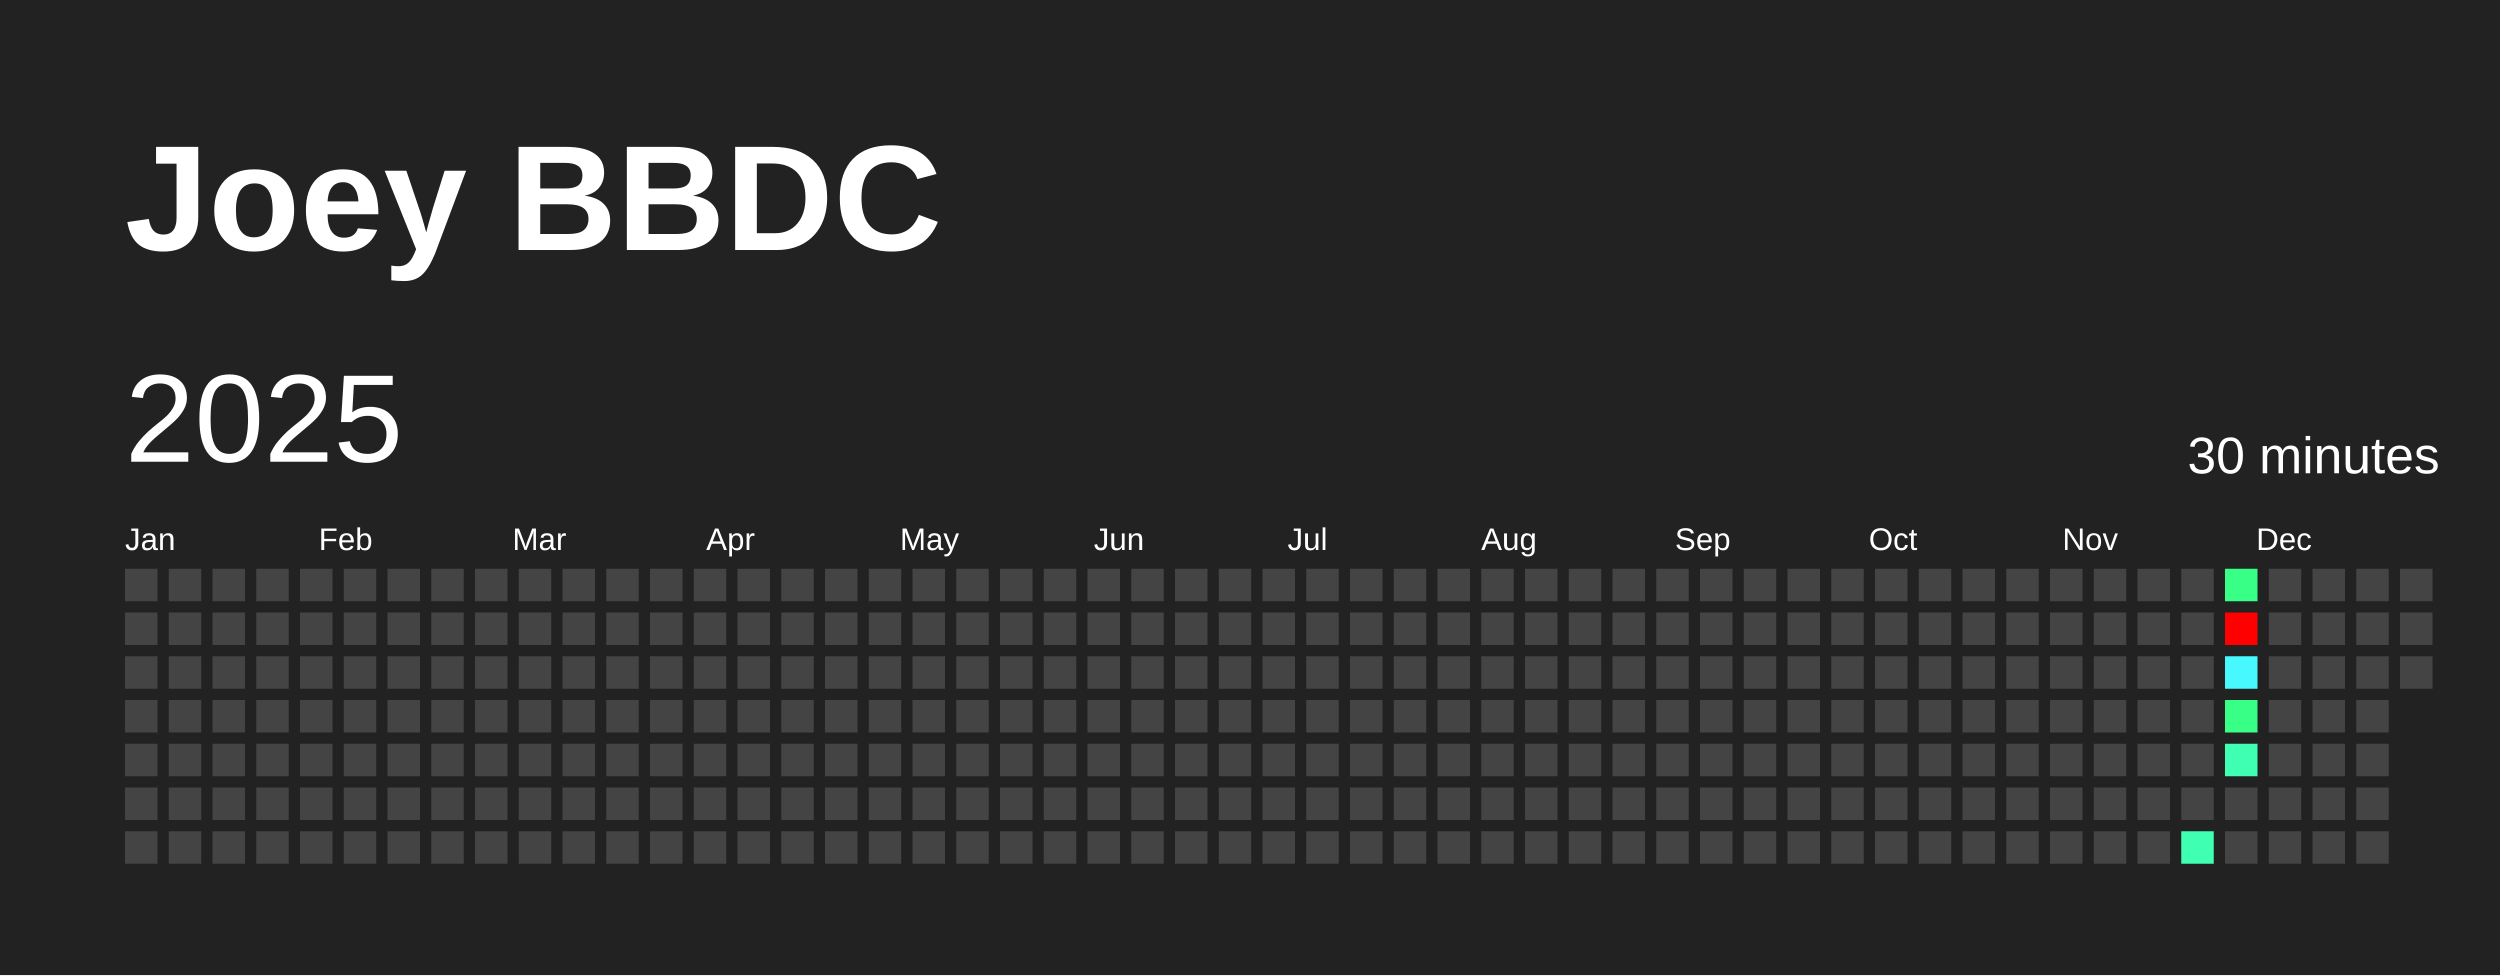
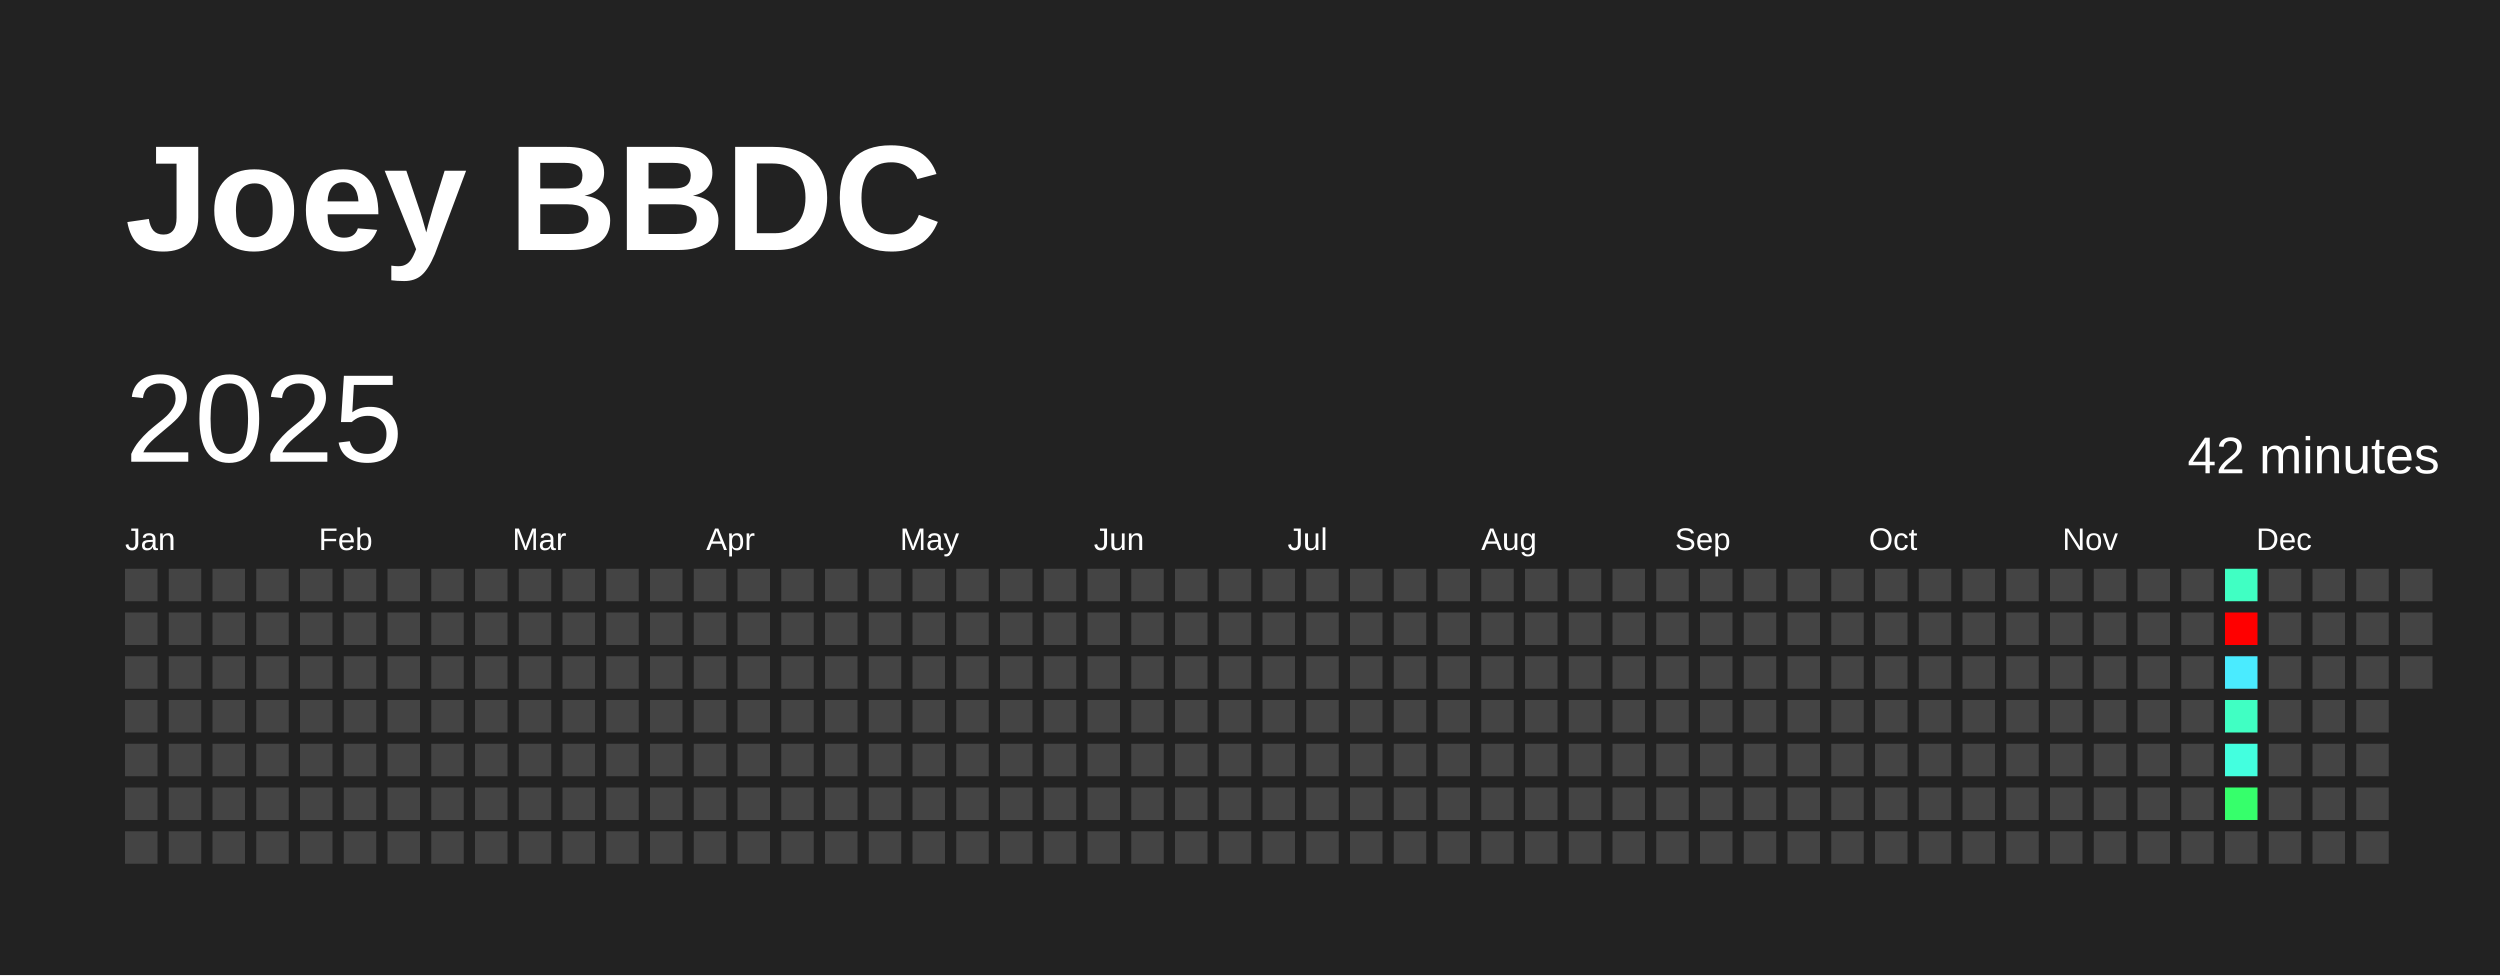
<svg xmlns="http://www.w3.org/2000/svg" baseProfile="full" height="78mm" version="1.1" viewBox="0,0,200,78" width="200mm">
  <defs />
  <rect fill="#222222" height="78" width="200" x="0" y="0" />
  <text fill="#FFFFFF" style="font-size:12px; font-family:Arial; font-weight:bold;" x="10" y="20">Joey BBDC</text>
  <text dominant-baseline="hanging" fill="#FFFFFF" style="font-size:10.0px; font-family:Arial;" x="10" y="30">2025</text>
-   <text dominant-baseline="hanging" fill="#FFFFFF" style="font-size:4.125px; font-family:Arial;" x="175" y="35">30 minutes</text>
+   <text dominant-baseline="hanging" fill="#FFFFFF" style="font-size:4.125px; font-family:Arial;" x="175" y="35">42 minutes</text>
  <text fill="#FFFFFF" style="font-size:2.5px; font-family:Arial" x="10.0" y="44">Jan</text>
  <text fill="#FFFFFF" style="font-size:2.5px; font-family:Arial" x="25.5" y="44">Feb</text>
  <text fill="#FFFFFF" style="font-size:2.5px; font-family:Arial" x="41.0" y="44">Mar</text>
  <text fill="#FFFFFF" style="font-size:2.5px; font-family:Arial" x="56.5" y="44">Apr</text>
  <text fill="#FFFFFF" style="font-size:2.5px; font-family:Arial" x="72.0" y="44">May</text>
  <text fill="#FFFFFF" style="font-size:2.5px; font-family:Arial" x="87.5" y="44">Jun</text>
  <text fill="#FFFFFF" style="font-size:2.5px; font-family:Arial" x="103.0" y="44">Jul</text>
  <text fill="#FFFFFF" style="font-size:2.5px; font-family:Arial" x="118.5" y="44">Aug</text>
  <text fill="#FFFFFF" style="font-size:2.5px; font-family:Arial" x="134.0" y="44">Sep</text>
  <text fill="#FFFFFF" style="font-size:2.5px; font-family:Arial" x="149.5" y="44">Oct</text>
  <text fill="#FFFFFF" style="font-size:2.5px; font-family:Arial" x="165.0" y="44">Nov</text>
  <text fill="#FFFFFF" style="font-size:2.5px; font-family:Arial" x="180.5" y="44">Dec</text>
  <rect fill="#444444" height="2.6" width="2.6" x="10.0" y="45.5" />
  <rect fill="#444444" height="2.6" width="2.6" x="10.0" y="49.0" />
  <rect fill="#444444" height="2.6" width="2.6" x="10.0" y="52.5" />
  <rect fill="#444444" height="2.6" width="2.6" x="10.0" y="56.0" />
  <rect fill="#444444" height="2.6" width="2.6" x="10.0" y="59.5" />
  <rect fill="#444444" height="2.6" width="2.6" x="10.0" y="63.0" />
  <rect fill="#444444" height="2.6" width="2.6" x="10.0" y="66.5" />
  <rect fill="#444444" height="2.6" width="2.6" x="13.5" y="45.5" />
  <rect fill="#444444" height="2.6" width="2.6" x="13.5" y="49.0" />
  <rect fill="#444444" height="2.6" width="2.6" x="13.5" y="52.5" />
  <rect fill="#444444" height="2.6" width="2.6" x="13.5" y="56.0" />
  <rect fill="#444444" height="2.6" width="2.6" x="13.5" y="59.5" />
  <rect fill="#444444" height="2.6" width="2.6" x="13.5" y="63.0" />
  <rect fill="#444444" height="2.6" width="2.6" x="13.5" y="66.5" />
  <rect fill="#444444" height="2.6" width="2.6" x="17.0" y="45.5" />
  <rect fill="#444444" height="2.6" width="2.6" x="17.0" y="49.0" />
  <rect fill="#444444" height="2.6" width="2.6" x="17.0" y="52.5" />
  <rect fill="#444444" height="2.6" width="2.6" x="17.0" y="56.0" />
  <rect fill="#444444" height="2.6" width="2.6" x="17.0" y="59.5" />
  <rect fill="#444444" height="2.6" width="2.6" x="17.0" y="63.0" />
  <rect fill="#444444" height="2.6" width="2.6" x="17.0" y="66.5" />
  <rect fill="#444444" height="2.6" width="2.6" x="20.5" y="45.5" />
  <rect fill="#444444" height="2.6" width="2.6" x="20.5" y="49.0" />
  <rect fill="#444444" height="2.6" width="2.6" x="20.5" y="52.5" />
  <rect fill="#444444" height="2.6" width="2.6" x="20.5" y="56.0" />
  <rect fill="#444444" height="2.6" width="2.6" x="20.5" y="59.5" />
  <rect fill="#444444" height="2.6" width="2.6" x="20.5" y="63.0" />
  <rect fill="#444444" height="2.6" width="2.6" x="20.5" y="66.5" />
  <rect fill="#444444" height="2.6" width="2.6" x="24.0" y="45.5" />
  <rect fill="#444444" height="2.6" width="2.6" x="24.0" y="49.0" />
  <rect fill="#444444" height="2.6" width="2.6" x="24.0" y="52.5" />
  <rect fill="#444444" height="2.6" width="2.6" x="24.0" y="56.0" />
  <rect fill="#444444" height="2.6" width="2.6" x="24.0" y="59.5" />
  <rect fill="#444444" height="2.6" width="2.6" x="24.0" y="63.0" />
  <rect fill="#444444" height="2.6" width="2.6" x="24.0" y="66.5" />
  <rect fill="#444444" height="2.6" width="2.6" x="27.5" y="45.5" />
  <rect fill="#444444" height="2.6" width="2.6" x="27.5" y="49.0" />
  <rect fill="#444444" height="2.6" width="2.6" x="27.5" y="52.5" />
  <rect fill="#444444" height="2.6" width="2.6" x="27.5" y="56.0" />
  <rect fill="#444444" height="2.6" width="2.6" x="27.5" y="59.5" />
  <rect fill="#444444" height="2.6" width="2.6" x="27.5" y="63.0" />
  <rect fill="#444444" height="2.6" width="2.6" x="27.5" y="66.5" />
  <rect fill="#444444" height="2.6" width="2.6" x="31.0" y="45.5" />
  <rect fill="#444444" height="2.6" width="2.6" x="31.0" y="49.0" />
  <rect fill="#444444" height="2.6" width="2.6" x="31.0" y="52.5" />
  <rect fill="#444444" height="2.6" width="2.6" x="31.0" y="56.0" />
  <rect fill="#444444" height="2.6" width="2.6" x="31.0" y="59.5" />
  <rect fill="#444444" height="2.6" width="2.6" x="31.0" y="63.0" />
  <rect fill="#444444" height="2.6" width="2.6" x="31.0" y="66.5" />
  <rect fill="#444444" height="2.6" width="2.6" x="34.5" y="45.5" />
  <rect fill="#444444" height="2.6" width="2.6" x="34.5" y="49.0" />
  <rect fill="#444444" height="2.6" width="2.6" x="34.5" y="52.5" />
  <rect fill="#444444" height="2.6" width="2.6" x="34.5" y="56.0" />
  <rect fill="#444444" height="2.6" width="2.6" x="34.5" y="59.5" />
  <rect fill="#444444" height="2.6" width="2.6" x="34.5" y="63.0" />
  <rect fill="#444444" height="2.6" width="2.6" x="34.5" y="66.5" />
  <rect fill="#444444" height="2.6" width="2.6" x="38.0" y="45.5" />
  <rect fill="#444444" height="2.6" width="2.6" x="38.0" y="49.0" />
  <rect fill="#444444" height="2.6" width="2.6" x="38.0" y="52.5" />
  <rect fill="#444444" height="2.6" width="2.6" x="38.0" y="56.0" />
  <rect fill="#444444" height="2.6" width="2.6" x="38.0" y="59.5" />
  <rect fill="#444444" height="2.6" width="2.6" x="38.0" y="63.0" />
  <rect fill="#444444" height="2.6" width="2.6" x="38.0" y="66.5" />
  <rect fill="#444444" height="2.6" width="2.6" x="41.5" y="45.5" />
  <rect fill="#444444" height="2.6" width="2.6" x="41.5" y="49.0" />
  <rect fill="#444444" height="2.6" width="2.6" x="41.5" y="52.5" />
  <rect fill="#444444" height="2.6" width="2.6" x="41.5" y="56.0" />
  <rect fill="#444444" height="2.6" width="2.6" x="41.5" y="59.5" />
  <rect fill="#444444" height="2.6" width="2.6" x="41.5" y="63.0" />
  <rect fill="#444444" height="2.6" width="2.6" x="41.5" y="66.5" />
  <rect fill="#444444" height="2.6" width="2.6" x="45.0" y="45.5" />
  <rect fill="#444444" height="2.6" width="2.6" x="45.0" y="49.0" />
  <rect fill="#444444" height="2.6" width="2.6" x="45.0" y="52.5" />
  <rect fill="#444444" height="2.6" width="2.6" x="45.0" y="56.0" />
  <rect fill="#444444" height="2.6" width="2.6" x="45.0" y="59.5" />
  <rect fill="#444444" height="2.6" width="2.6" x="45.0" y="63.0" />
  <rect fill="#444444" height="2.6" width="2.6" x="45.0" y="66.5" />
  <rect fill="#444444" height="2.6" width="2.6" x="48.5" y="45.5" />
  <rect fill="#444444" height="2.6" width="2.6" x="48.5" y="49.0" />
  <rect fill="#444444" height="2.6" width="2.6" x="48.5" y="52.5" />
  <rect fill="#444444" height="2.6" width="2.6" x="48.5" y="56.0" />
  <rect fill="#444444" height="2.6" width="2.6" x="48.5" y="59.5" />
  <rect fill="#444444" height="2.6" width="2.6" x="48.5" y="63.0" />
  <rect fill="#444444" height="2.6" width="2.6" x="48.5" y="66.5" />
  <rect fill="#444444" height="2.6" width="2.6" x="52.0" y="45.5" />
  <rect fill="#444444" height="2.6" width="2.6" x="52.0" y="49.0" />
  <rect fill="#444444" height="2.6" width="2.6" x="52.0" y="52.5" />
  <rect fill="#444444" height="2.6" width="2.6" x="52.0" y="56.0" />
  <rect fill="#444444" height="2.6" width="2.6" x="52.0" y="59.5" />
  <rect fill="#444444" height="2.6" width="2.6" x="52.0" y="63.0" />
  <rect fill="#444444" height="2.6" width="2.6" x="52.0" y="66.5" />
  <rect fill="#444444" height="2.6" width="2.6" x="55.5" y="45.5" />
  <rect fill="#444444" height="2.6" width="2.6" x="55.5" y="49.0" />
  <rect fill="#444444" height="2.6" width="2.6" x="55.5" y="52.5" />
  <rect fill="#444444" height="2.6" width="2.6" x="55.5" y="56.0" />
  <rect fill="#444444" height="2.6" width="2.6" x="55.5" y="59.5" />
  <rect fill="#444444" height="2.6" width="2.6" x="55.5" y="63.0" />
  <rect fill="#444444" height="2.6" width="2.6" x="55.5" y="66.5" />
  <rect fill="#444444" height="2.6" width="2.6" x="59.0" y="45.5" />
  <rect fill="#444444" height="2.6" width="2.6" x="59.0" y="49.0" />
  <rect fill="#444444" height="2.6" width="2.6" x="59.0" y="52.5" />
  <rect fill="#444444" height="2.6" width="2.6" x="59.0" y="56.0" />
  <rect fill="#444444" height="2.6" width="2.6" x="59.0" y="59.5" />
  <rect fill="#444444" height="2.6" width="2.6" x="59.0" y="63.0" />
  <rect fill="#444444" height="2.6" width="2.6" x="59.0" y="66.5" />
  <rect fill="#444444" height="2.6" width="2.6" x="62.5" y="45.5" />
  <rect fill="#444444" height="2.6" width="2.6" x="62.5" y="49.0" />
  <rect fill="#444444" height="2.6" width="2.6" x="62.5" y="52.5" />
  <rect fill="#444444" height="2.6" width="2.6" x="62.5" y="56.0" />
  <rect fill="#444444" height="2.6" width="2.6" x="62.5" y="59.5" />
  <rect fill="#444444" height="2.6" width="2.6" x="62.5" y="63.0" />
  <rect fill="#444444" height="2.6" width="2.6" x="62.5" y="66.5" />
  <rect fill="#444444" height="2.6" width="2.6" x="66.0" y="45.5" />
  <rect fill="#444444" height="2.6" width="2.6" x="66.0" y="49.0" />
  <rect fill="#444444" height="2.6" width="2.6" x="66.0" y="52.5" />
  <rect fill="#444444" height="2.6" width="2.6" x="66.0" y="56.0" />
  <rect fill="#444444" height="2.6" width="2.6" x="66.0" y="59.5" />
  <rect fill="#444444" height="2.6" width="2.6" x="66.0" y="63.0" />
  <rect fill="#444444" height="2.6" width="2.6" x="66.0" y="66.5" />
  <rect fill="#444444" height="2.6" width="2.6" x="69.5" y="45.5" />
  <rect fill="#444444" height="2.6" width="2.6" x="69.5" y="49.0" />
  <rect fill="#444444" height="2.6" width="2.6" x="69.5" y="52.5" />
  <rect fill="#444444" height="2.6" width="2.6" x="69.5" y="56.0" />
  <rect fill="#444444" height="2.6" width="2.6" x="69.5" y="59.5" />
  <rect fill="#444444" height="2.6" width="2.6" x="69.5" y="63.0" />
  <rect fill="#444444" height="2.6" width="2.6" x="69.5" y="66.5" />
  <rect fill="#444444" height="2.6" width="2.6" x="73.0" y="45.5" />
  <rect fill="#444444" height="2.6" width="2.6" x="73.0" y="49.0" />
  <rect fill="#444444" height="2.6" width="2.6" x="73.0" y="52.5" />
  <rect fill="#444444" height="2.6" width="2.6" x="73.0" y="56.0" />
  <rect fill="#444444" height="2.6" width="2.6" x="73.0" y="59.5" />
  <rect fill="#444444" height="2.6" width="2.6" x="73.0" y="63.0" />
  <rect fill="#444444" height="2.6" width="2.6" x="73.0" y="66.5" />
  <rect fill="#444444" height="2.6" width="2.6" x="76.5" y="45.5" />
  <rect fill="#444444" height="2.6" width="2.6" x="76.5" y="49.0" />
  <rect fill="#444444" height="2.6" width="2.6" x="76.5" y="52.5" />
  <rect fill="#444444" height="2.6" width="2.6" x="76.5" y="56.0" />
  <rect fill="#444444" height="2.6" width="2.6" x="76.5" y="59.5" />
  <rect fill="#444444" height="2.6" width="2.6" x="76.5" y="63.0" />
  <rect fill="#444444" height="2.6" width="2.6" x="76.5" y="66.5" />
  <rect fill="#444444" height="2.6" width="2.6" x="80.0" y="45.5" />
  <rect fill="#444444" height="2.6" width="2.6" x="80.0" y="49.0" />
  <rect fill="#444444" height="2.6" width="2.6" x="80.0" y="52.5" />
  <rect fill="#444444" height="2.6" width="2.6" x="80.0" y="56.0" />
  <rect fill="#444444" height="2.6" width="2.6" x="80.0" y="59.5" />
  <rect fill="#444444" height="2.6" width="2.6" x="80.0" y="63.0" />
  <rect fill="#444444" height="2.6" width="2.6" x="80.0" y="66.5" />
  <rect fill="#444444" height="2.6" width="2.6" x="83.5" y="45.5" />
  <rect fill="#444444" height="2.6" width="2.6" x="83.5" y="49.0" />
  <rect fill="#444444" height="2.6" width="2.6" x="83.5" y="52.5" />
  <rect fill="#444444" height="2.6" width="2.6" x="83.5" y="56.0" />
  <rect fill="#444444" height="2.6" width="2.6" x="83.5" y="59.5" />
  <rect fill="#444444" height="2.6" width="2.6" x="83.5" y="63.0" />
  <rect fill="#444444" height="2.6" width="2.6" x="83.5" y="66.5" />
  <rect fill="#444444" height="2.6" width="2.6" x="87.0" y="45.5" />
  <rect fill="#444444" height="2.6" width="2.6" x="87.0" y="49.0" />
  <rect fill="#444444" height="2.6" width="2.6" x="87.0" y="52.5" />
  <rect fill="#444444" height="2.6" width="2.6" x="87.0" y="56.0" />
  <rect fill="#444444" height="2.6" width="2.6" x="87.0" y="59.5" />
  <rect fill="#444444" height="2.6" width="2.6" x="87.0" y="63.0" />
  <rect fill="#444444" height="2.6" width="2.6" x="87.0" y="66.5" />
  <rect fill="#444444" height="2.6" width="2.6" x="90.5" y="45.5" />
  <rect fill="#444444" height="2.6" width="2.6" x="90.5" y="49.0" />
  <rect fill="#444444" height="2.6" width="2.6" x="90.5" y="52.5" />
  <rect fill="#444444" height="2.6" width="2.6" x="90.5" y="56.0" />
  <rect fill="#444444" height="2.6" width="2.6" x="90.5" y="59.5" />
  <rect fill="#444444" height="2.6" width="2.6" x="90.5" y="63.0" />
  <rect fill="#444444" height="2.6" width="2.6" x="90.5" y="66.5" />
  <rect fill="#444444" height="2.6" width="2.6" x="94.0" y="45.5" />
  <rect fill="#444444" height="2.6" width="2.6" x="94.0" y="49.0" />
  <rect fill="#444444" height="2.6" width="2.6" x="94.0" y="52.5" />
  <rect fill="#444444" height="2.6" width="2.6" x="94.0" y="56.0" />
  <rect fill="#444444" height="2.6" width="2.6" x="94.0" y="59.5" />
  <rect fill="#444444" height="2.6" width="2.6" x="94.0" y="63.0" />
  <rect fill="#444444" height="2.6" width="2.6" x="94.0" y="66.5" />
  <rect fill="#444444" height="2.6" width="2.6" x="97.5" y="45.5" />
  <rect fill="#444444" height="2.6" width="2.6" x="97.5" y="49.0" />
  <rect fill="#444444" height="2.6" width="2.6" x="97.5" y="52.5" />
  <rect fill="#444444" height="2.6" width="2.6" x="97.5" y="56.0" />
  <rect fill="#444444" height="2.6" width="2.6" x="97.5" y="59.5" />
  <rect fill="#444444" height="2.6" width="2.6" x="97.5" y="63.0" />
  <rect fill="#444444" height="2.6" width="2.6" x="97.5" y="66.5" />
  <rect fill="#444444" height="2.6" width="2.6" x="101.0" y="45.5" />
  <rect fill="#444444" height="2.6" width="2.6" x="101.0" y="49.0" />
  <rect fill="#444444" height="2.6" width="2.6" x="101.0" y="52.5" />
  <rect fill="#444444" height="2.6" width="2.6" x="101.0" y="56.0" />
  <rect fill="#444444" height="2.6" width="2.6" x="101.0" y="59.5" />
  <rect fill="#444444" height="2.6" width="2.6" x="101.0" y="63.0" />
  <rect fill="#444444" height="2.6" width="2.6" x="101.0" y="66.5" />
  <rect fill="#444444" height="2.6" width="2.6" x="104.5" y="45.5" />
  <rect fill="#444444" height="2.6" width="2.6" x="104.5" y="49.0" />
  <rect fill="#444444" height="2.6" width="2.6" x="104.5" y="52.5" />
  <rect fill="#444444" height="2.6" width="2.6" x="104.5" y="56.0" />
  <rect fill="#444444" height="2.6" width="2.6" x="104.5" y="59.5" />
  <rect fill="#444444" height="2.6" width="2.6" x="104.5" y="63.0" />
  <rect fill="#444444" height="2.6" width="2.6" x="104.5" y="66.5" />
  <rect fill="#444444" height="2.6" width="2.6" x="108.0" y="45.5" />
  <rect fill="#444444" height="2.6" width="2.6" x="108.0" y="49.0" />
  <rect fill="#444444" height="2.6" width="2.6" x="108.0" y="52.5" />
  <rect fill="#444444" height="2.6" width="2.6" x="108.0" y="56.0" />
  <rect fill="#444444" height="2.6" width="2.6" x="108.0" y="59.5" />
  <rect fill="#444444" height="2.6" width="2.6" x="108.0" y="63.0" />
  <rect fill="#444444" height="2.6" width="2.6" x="108.0" y="66.5" />
  <rect fill="#444444" height="2.6" width="2.6" x="111.5" y="45.5" />
  <rect fill="#444444" height="2.6" width="2.6" x="111.5" y="49.0" />
  <rect fill="#444444" height="2.6" width="2.6" x="111.5" y="52.5" />
  <rect fill="#444444" height="2.6" width="2.6" x="111.5" y="56.0" />
  <rect fill="#444444" height="2.6" width="2.6" x="111.5" y="59.5" />
  <rect fill="#444444" height="2.6" width="2.6" x="111.5" y="63.0" />
  <rect fill="#444444" height="2.6" width="2.6" x="111.5" y="66.5" />
  <rect fill="#444444" height="2.6" width="2.6" x="115.0" y="45.5" />
  <rect fill="#444444" height="2.6" width="2.6" x="115.0" y="49.0" />
  <rect fill="#444444" height="2.6" width="2.6" x="115.0" y="52.5" />
  <rect fill="#444444" height="2.6" width="2.6" x="115.0" y="56.0" />
  <rect fill="#444444" height="2.6" width="2.6" x="115.0" y="59.5" />
  <rect fill="#444444" height="2.6" width="2.6" x="115.0" y="63.0" />
  <rect fill="#444444" height="2.6" width="2.6" x="115.0" y="66.5" />
  <rect fill="#444444" height="2.6" width="2.6" x="118.5" y="45.5" />
  <rect fill="#444444" height="2.6" width="2.6" x="118.5" y="49.0" />
  <rect fill="#444444" height="2.6" width="2.6" x="118.5" y="52.5" />
  <rect fill="#444444" height="2.6" width="2.6" x="118.5" y="56.0" />
  <rect fill="#444444" height="2.6" width="2.6" x="118.5" y="59.5" />
  <rect fill="#444444" height="2.6" width="2.6" x="118.5" y="63.0" />
  <rect fill="#444444" height="2.6" width="2.6" x="118.5" y="66.5" />
  <rect fill="#444444" height="2.6" width="2.6" x="122.0" y="45.5" />
  <rect fill="#444444" height="2.6" width="2.6" x="122.0" y="49.0" />
  <rect fill="#444444" height="2.6" width="2.6" x="122.0" y="52.5" />
  <rect fill="#444444" height="2.6" width="2.6" x="122.0" y="56.0" />
  <rect fill="#444444" height="2.6" width="2.6" x="122.0" y="59.5" />
  <rect fill="#444444" height="2.6" width="2.6" x="122.0" y="63.0" />
  <rect fill="#444444" height="2.6" width="2.6" x="122.0" y="66.5" />
  <rect fill="#444444" height="2.6" width="2.6" x="125.5" y="45.5" />
  <rect fill="#444444" height="2.6" width="2.6" x="125.5" y="49.0" />
  <rect fill="#444444" height="2.6" width="2.6" x="125.5" y="52.5" />
  <rect fill="#444444" height="2.6" width="2.6" x="125.5" y="56.0" />
  <rect fill="#444444" height="2.6" width="2.6" x="125.5" y="59.5" />
  <rect fill="#444444" height="2.6" width="2.6" x="125.5" y="63.0" />
  <rect fill="#444444" height="2.6" width="2.6" x="125.5" y="66.5" />
  <rect fill="#444444" height="2.6" width="2.6" x="129.0" y="45.5" />
  <rect fill="#444444" height="2.6" width="2.6" x="129.0" y="49.0" />
  <rect fill="#444444" height="2.6" width="2.6" x="129.0" y="52.5" />
  <rect fill="#444444" height="2.6" width="2.6" x="129.0" y="56.0" />
  <rect fill="#444444" height="2.6" width="2.6" x="129.0" y="59.5" />
  <rect fill="#444444" height="2.6" width="2.6" x="129.0" y="63.0" />
  <rect fill="#444444" height="2.6" width="2.6" x="129.0" y="66.5" />
  <rect fill="#444444" height="2.6" width="2.6" x="132.5" y="45.5" />
  <rect fill="#444444" height="2.6" width="2.6" x="132.5" y="49.0" />
  <rect fill="#444444" height="2.6" width="2.6" x="132.5" y="52.5" />
  <rect fill="#444444" height="2.6" width="2.6" x="132.5" y="56.0" />
  <rect fill="#444444" height="2.6" width="2.6" x="132.5" y="59.5" />
  <rect fill="#444444" height="2.6" width="2.6" x="132.5" y="63.0" />
  <rect fill="#444444" height="2.6" width="2.6" x="132.5" y="66.5" />
  <rect fill="#444444" height="2.6" width="2.6" x="136.0" y="45.5" />
  <rect fill="#444444" height="2.6" width="2.6" x="136.0" y="49.0" />
  <rect fill="#444444" height="2.6" width="2.6" x="136.0" y="52.5" />
  <rect fill="#444444" height="2.6" width="2.6" x="136.0" y="56.0" />
  <rect fill="#444444" height="2.6" width="2.6" x="136.0" y="59.5" />
  <rect fill="#444444" height="2.6" width="2.6" x="136.0" y="63.0" />
  <rect fill="#444444" height="2.6" width="2.6" x="136.0" y="66.5" />
  <rect fill="#444444" height="2.6" width="2.6" x="139.5" y="45.5" />
  <rect fill="#444444" height="2.6" width="2.6" x="139.5" y="49.0" />
  <rect fill="#444444" height="2.6" width="2.6" x="139.5" y="52.5" />
  <rect fill="#444444" height="2.6" width="2.6" x="139.5" y="56.0" />
  <rect fill="#444444" height="2.6" width="2.6" x="139.5" y="59.5" />
  <rect fill="#444444" height="2.6" width="2.6" x="139.5" y="63.0" />
  <rect fill="#444444" height="2.6" width="2.6" x="139.5" y="66.5" />
  <rect fill="#444444" height="2.6" width="2.6" x="143.0" y="45.5" />
  <rect fill="#444444" height="2.6" width="2.6" x="143.0" y="49.0" />
  <rect fill="#444444" height="2.6" width="2.6" x="143.0" y="52.5" />
  <rect fill="#444444" height="2.6" width="2.6" x="143.0" y="56.0" />
  <rect fill="#444444" height="2.6" width="2.6" x="143.0" y="59.5" />
  <rect fill="#444444" height="2.6" width="2.6" x="143.0" y="63.0" />
  <rect fill="#444444" height="2.6" width="2.6" x="143.0" y="66.5" />
  <rect fill="#444444" height="2.6" width="2.6" x="146.5" y="45.5" />
  <rect fill="#444444" height="2.6" width="2.6" x="146.5" y="49.0" />
  <rect fill="#444444" height="2.6" width="2.6" x="146.5" y="52.5" />
  <rect fill="#444444" height="2.6" width="2.6" x="146.5" y="56.0" />
  <rect fill="#444444" height="2.6" width="2.6" x="146.5" y="59.5" />
  <rect fill="#444444" height="2.6" width="2.6" x="146.5" y="63.0" />
  <rect fill="#444444" height="2.6" width="2.6" x="146.5" y="66.5" />
  <rect fill="#444444" height="2.6" width="2.6" x="150.0" y="45.5" />
  <rect fill="#444444" height="2.6" width="2.6" x="150.0" y="49.0" />
  <rect fill="#444444" height="2.6" width="2.6" x="150.0" y="52.5" />
  <rect fill="#444444" height="2.6" width="2.6" x="150.0" y="56.0" />
  <rect fill="#444444" height="2.6" width="2.6" x="150.0" y="59.5" />
  <rect fill="#444444" height="2.6" width="2.6" x="150.0" y="63.0" />
  <rect fill="#444444" height="2.6" width="2.6" x="150.0" y="66.5" />
  <rect fill="#444444" height="2.6" width="2.6" x="153.5" y="45.5" />
  <rect fill="#444444" height="2.6" width="2.6" x="153.5" y="49.0" />
  <rect fill="#444444" height="2.6" width="2.6" x="153.5" y="52.5" />
  <rect fill="#444444" height="2.6" width="2.6" x="153.5" y="56.0" />
  <rect fill="#444444" height="2.6" width="2.6" x="153.5" y="59.5" />
  <rect fill="#444444" height="2.6" width="2.6" x="153.5" y="63.0" />
  <rect fill="#444444" height="2.6" width="2.6" x="153.5" y="66.5" />
  <rect fill="#444444" height="2.6" width="2.6" x="157.0" y="45.5" />
  <rect fill="#444444" height="2.6" width="2.6" x="157.0" y="49.0" />
  <rect fill="#444444" height="2.6" width="2.6" x="157.0" y="52.5" />
  <rect fill="#444444" height="2.6" width="2.6" x="157.0" y="56.0" />
  <rect fill="#444444" height="2.6" width="2.6" x="157.0" y="59.5" />
  <rect fill="#444444" height="2.6" width="2.6" x="157.0" y="63.0" />
  <rect fill="#444444" height="2.6" width="2.6" x="157.0" y="66.5" />
  <rect fill="#444444" height="2.6" width="2.6" x="160.5" y="45.5" />
  <rect fill="#444444" height="2.6" width="2.6" x="160.5" y="49.0" />
  <rect fill="#444444" height="2.6" width="2.6" x="160.5" y="52.5" />
  <rect fill="#444444" height="2.6" width="2.6" x="160.5" y="56.0" />
  <rect fill="#444444" height="2.6" width="2.6" x="160.5" y="59.5" />
  <rect fill="#444444" height="2.6" width="2.6" x="160.5" y="63.0" />
  <rect fill="#444444" height="2.6" width="2.6" x="160.5" y="66.5" />
  <rect fill="#444444" height="2.6" width="2.6" x="164.0" y="45.5" />
  <rect fill="#444444" height="2.6" width="2.6" x="164.0" y="49.0" />
  <rect fill="#444444" height="2.6" width="2.6" x="164.0" y="52.5" />
  <rect fill="#444444" height="2.6" width="2.6" x="164.0" y="56.0" />
  <rect fill="#444444" height="2.6" width="2.6" x="164.0" y="59.5" />
  <rect fill="#444444" height="2.6" width="2.6" x="164.0" y="63.0" />
  <rect fill="#444444" height="2.6" width="2.6" x="164.0" y="66.5" />
  <rect fill="#444444" height="2.6" width="2.6" x="167.5" y="45.5" />
  <rect fill="#444444" height="2.6" width="2.6" x="167.5" y="49.0" />
  <rect fill="#444444" height="2.6" width="2.6" x="167.5" y="52.5" />
  <rect fill="#444444" height="2.6" width="2.6" x="167.5" y="56.0" />
  <rect fill="#444444" height="2.6" width="2.6" x="167.5" y="59.5" />
  <rect fill="#444444" height="2.6" width="2.6" x="167.5" y="63.0" />
  <rect fill="#444444" height="2.6" width="2.6" x="167.5" y="66.5" />
  <rect fill="#444444" height="2.6" width="2.6" x="171.0" y="45.5" />
  <rect fill="#444444" height="2.6" width="2.6" x="171.0" y="49.0" />
  <rect fill="#444444" height="2.6" width="2.6" x="171.0" y="52.5" />
  <rect fill="#444444" height="2.6" width="2.6" x="171.0" y="56.0" />
  <rect fill="#444444" height="2.6" width="2.6" x="171.0" y="59.5" />
  <rect fill="#444444" height="2.6" width="2.6" x="171.0" y="63.0" />
  <rect fill="#444444" height="2.6" width="2.6" x="171.0" y="66.5" />
  <rect fill="#444444" height="2.6" width="2.6" x="174.5" y="45.5" />
  <rect fill="#444444" height="2.6" width="2.6" x="174.5" y="49.0" />
  <rect fill="#444444" height="2.6" width="2.6" x="174.5" y="52.5" />
  <rect fill="#444444" height="2.6" width="2.6" x="174.5" y="56.0" />
  <rect fill="#444444" height="2.6" width="2.6" x="174.5" y="59.5" />
  <rect fill="#444444" height="2.6" width="2.6" x="174.5" y="63.0" />
-   <rect fill="#3effb2" height="2.6" width="2.6" x="174.5" y="66.5" />
-   <rect fill="#38ff85" height="2.6" width="2.6" x="178.0" y="45.5" />
+   <rect fill="#444444" height="2.6" width="2.6" x="174.5" y="66.5" />
+   <rect fill="#40ffc3" height="2.6" width="2.6" x="178.0" y="45.5" />
  <rect fill="red" height="2.6" width="2.6" x="178.0" y="49.0" />
-   <rect fill="#48f8ff" height="2.6" width="2.6" x="178.0" y="52.5" />
-   <rect fill="#38ff85" height="2.6" width="2.6" x="178.0" y="56.0" />
-   <rect fill="#3effb2" height="2.6" width="2.6" x="178.0" y="59.5" />
-   <rect fill="#444444" height="2.6" width="2.6" x="178.0" y="63.0" />
+   <rect fill="#4aebff" height="2.6" width="2.6" x="178.0" y="52.5" />
+   <rect fill="#40ffc3" height="2.6" width="2.6" x="178.0" y="56.0" />
+   <rect fill="#43ffdf" height="2.6" width="2.6" x="178.0" y="59.5" />
+   <rect fill="#36ff6b" height="2.6" width="2.6" x="178.0" y="63.0" />
  <rect fill="#444444" height="2.6" width="2.6" x="178.0" y="66.5" />
  <rect fill="#444444" height="2.6" width="2.6" x="181.5" y="45.5" />
  <rect fill="#444444" height="2.6" width="2.6" x="181.5" y="49.0" />
  <rect fill="#444444" height="2.6" width="2.6" x="181.5" y="52.5" />
  <rect fill="#444444" height="2.6" width="2.6" x="181.5" y="56.0" />
  <rect fill="#444444" height="2.6" width="2.6" x="181.5" y="59.5" />
  <rect fill="#444444" height="2.6" width="2.6" x="181.5" y="63.0" />
  <rect fill="#444444" height="2.6" width="2.6" x="181.5" y="66.5" />
  <rect fill="#444444" height="2.6" width="2.6" x="185.0" y="45.5" />
  <rect fill="#444444" height="2.6" width="2.6" x="185.0" y="49.0" />
  <rect fill="#444444" height="2.6" width="2.6" x="185.0" y="52.5" />
  <rect fill="#444444" height="2.6" width="2.6" x="185.0" y="56.0" />
  <rect fill="#444444" height="2.6" width="2.6" x="185.0" y="59.5" />
  <rect fill="#444444" height="2.6" width="2.6" x="185.0" y="63.0" />
  <rect fill="#444444" height="2.6" width="2.6" x="185.0" y="66.5" />
  <rect fill="#444444" height="2.6" width="2.6" x="188.5" y="45.5" />
  <rect fill="#444444" height="2.6" width="2.6" x="188.5" y="49.0" />
  <rect fill="#444444" height="2.6" width="2.6" x="188.5" y="52.5" />
  <rect fill="#444444" height="2.6" width="2.6" x="188.5" y="56.0" />
  <rect fill="#444444" height="2.6" width="2.6" x="188.5" y="59.5" />
  <rect fill="#444444" height="2.6" width="2.6" x="188.5" y="63.0" />
  <rect fill="#444444" height="2.6" width="2.6" x="188.5" y="66.5" />
  <rect fill="#444444" height="2.6" width="2.6" x="192.0" y="45.5" />
  <rect fill="#444444" height="2.6" width="2.6" x="192.0" y="49.0" />
  <rect fill="#444444" height="2.6" width="2.6" x="192.0" y="52.5" />
</svg>
